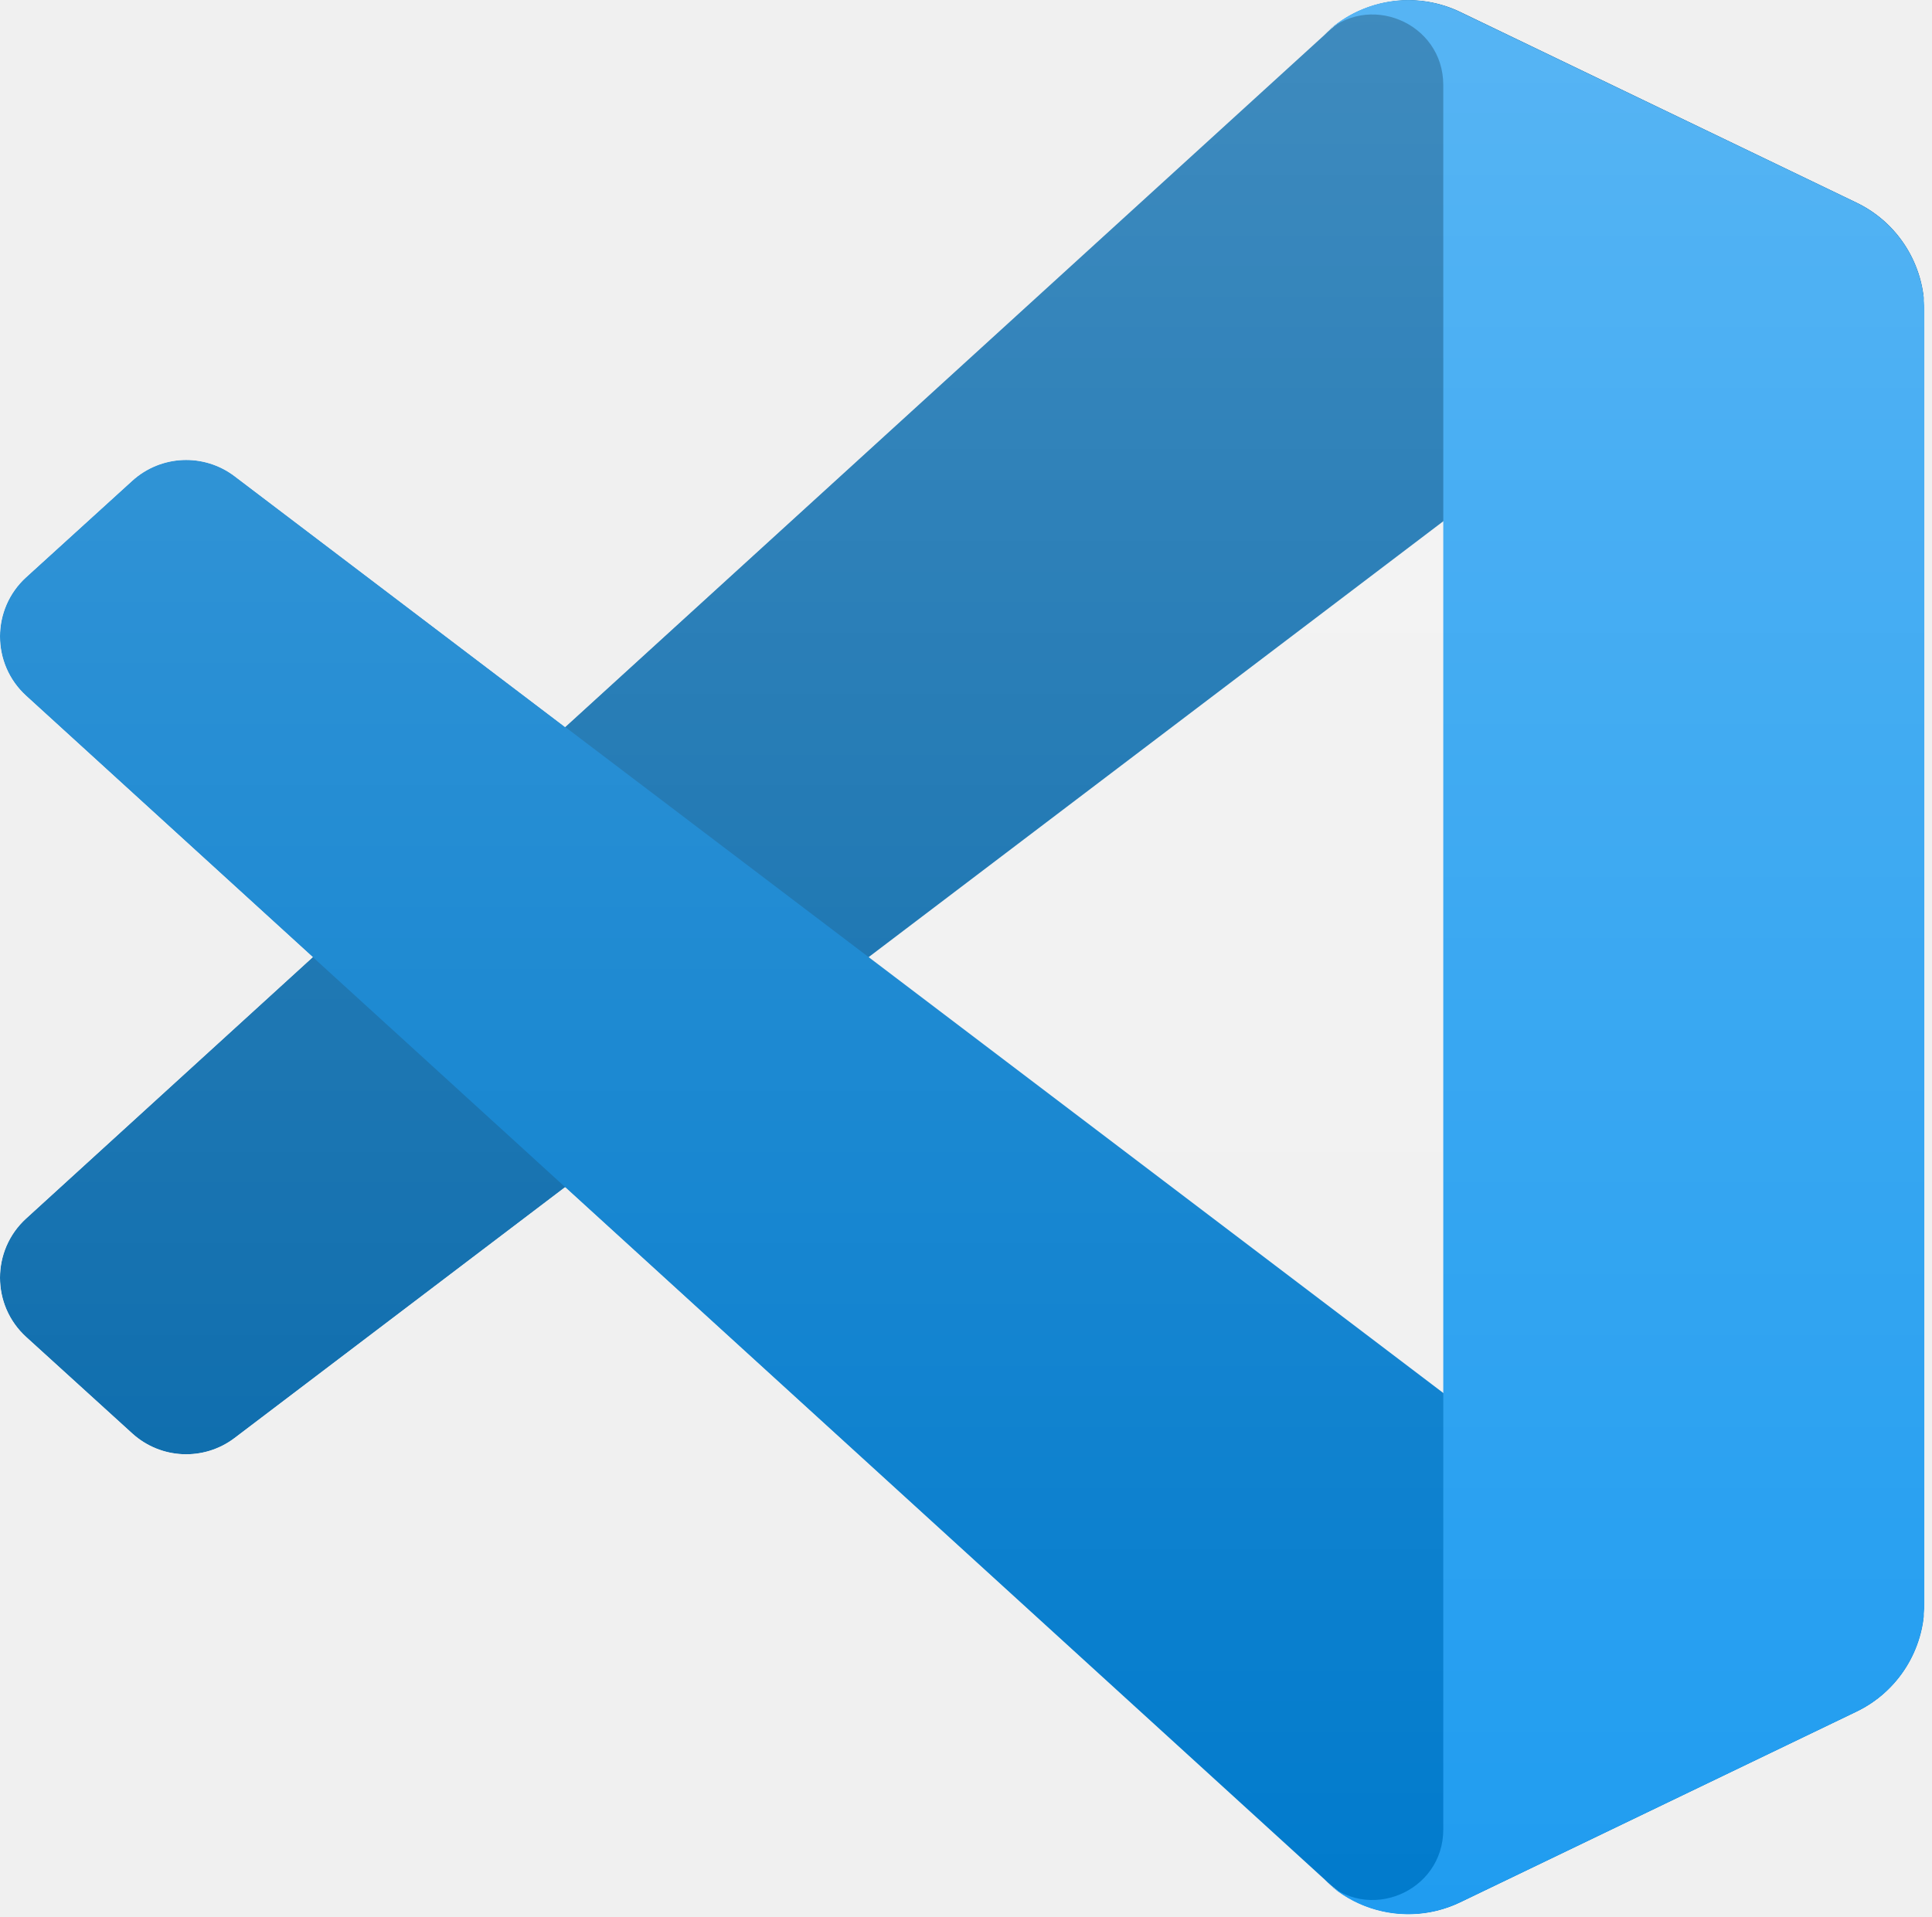
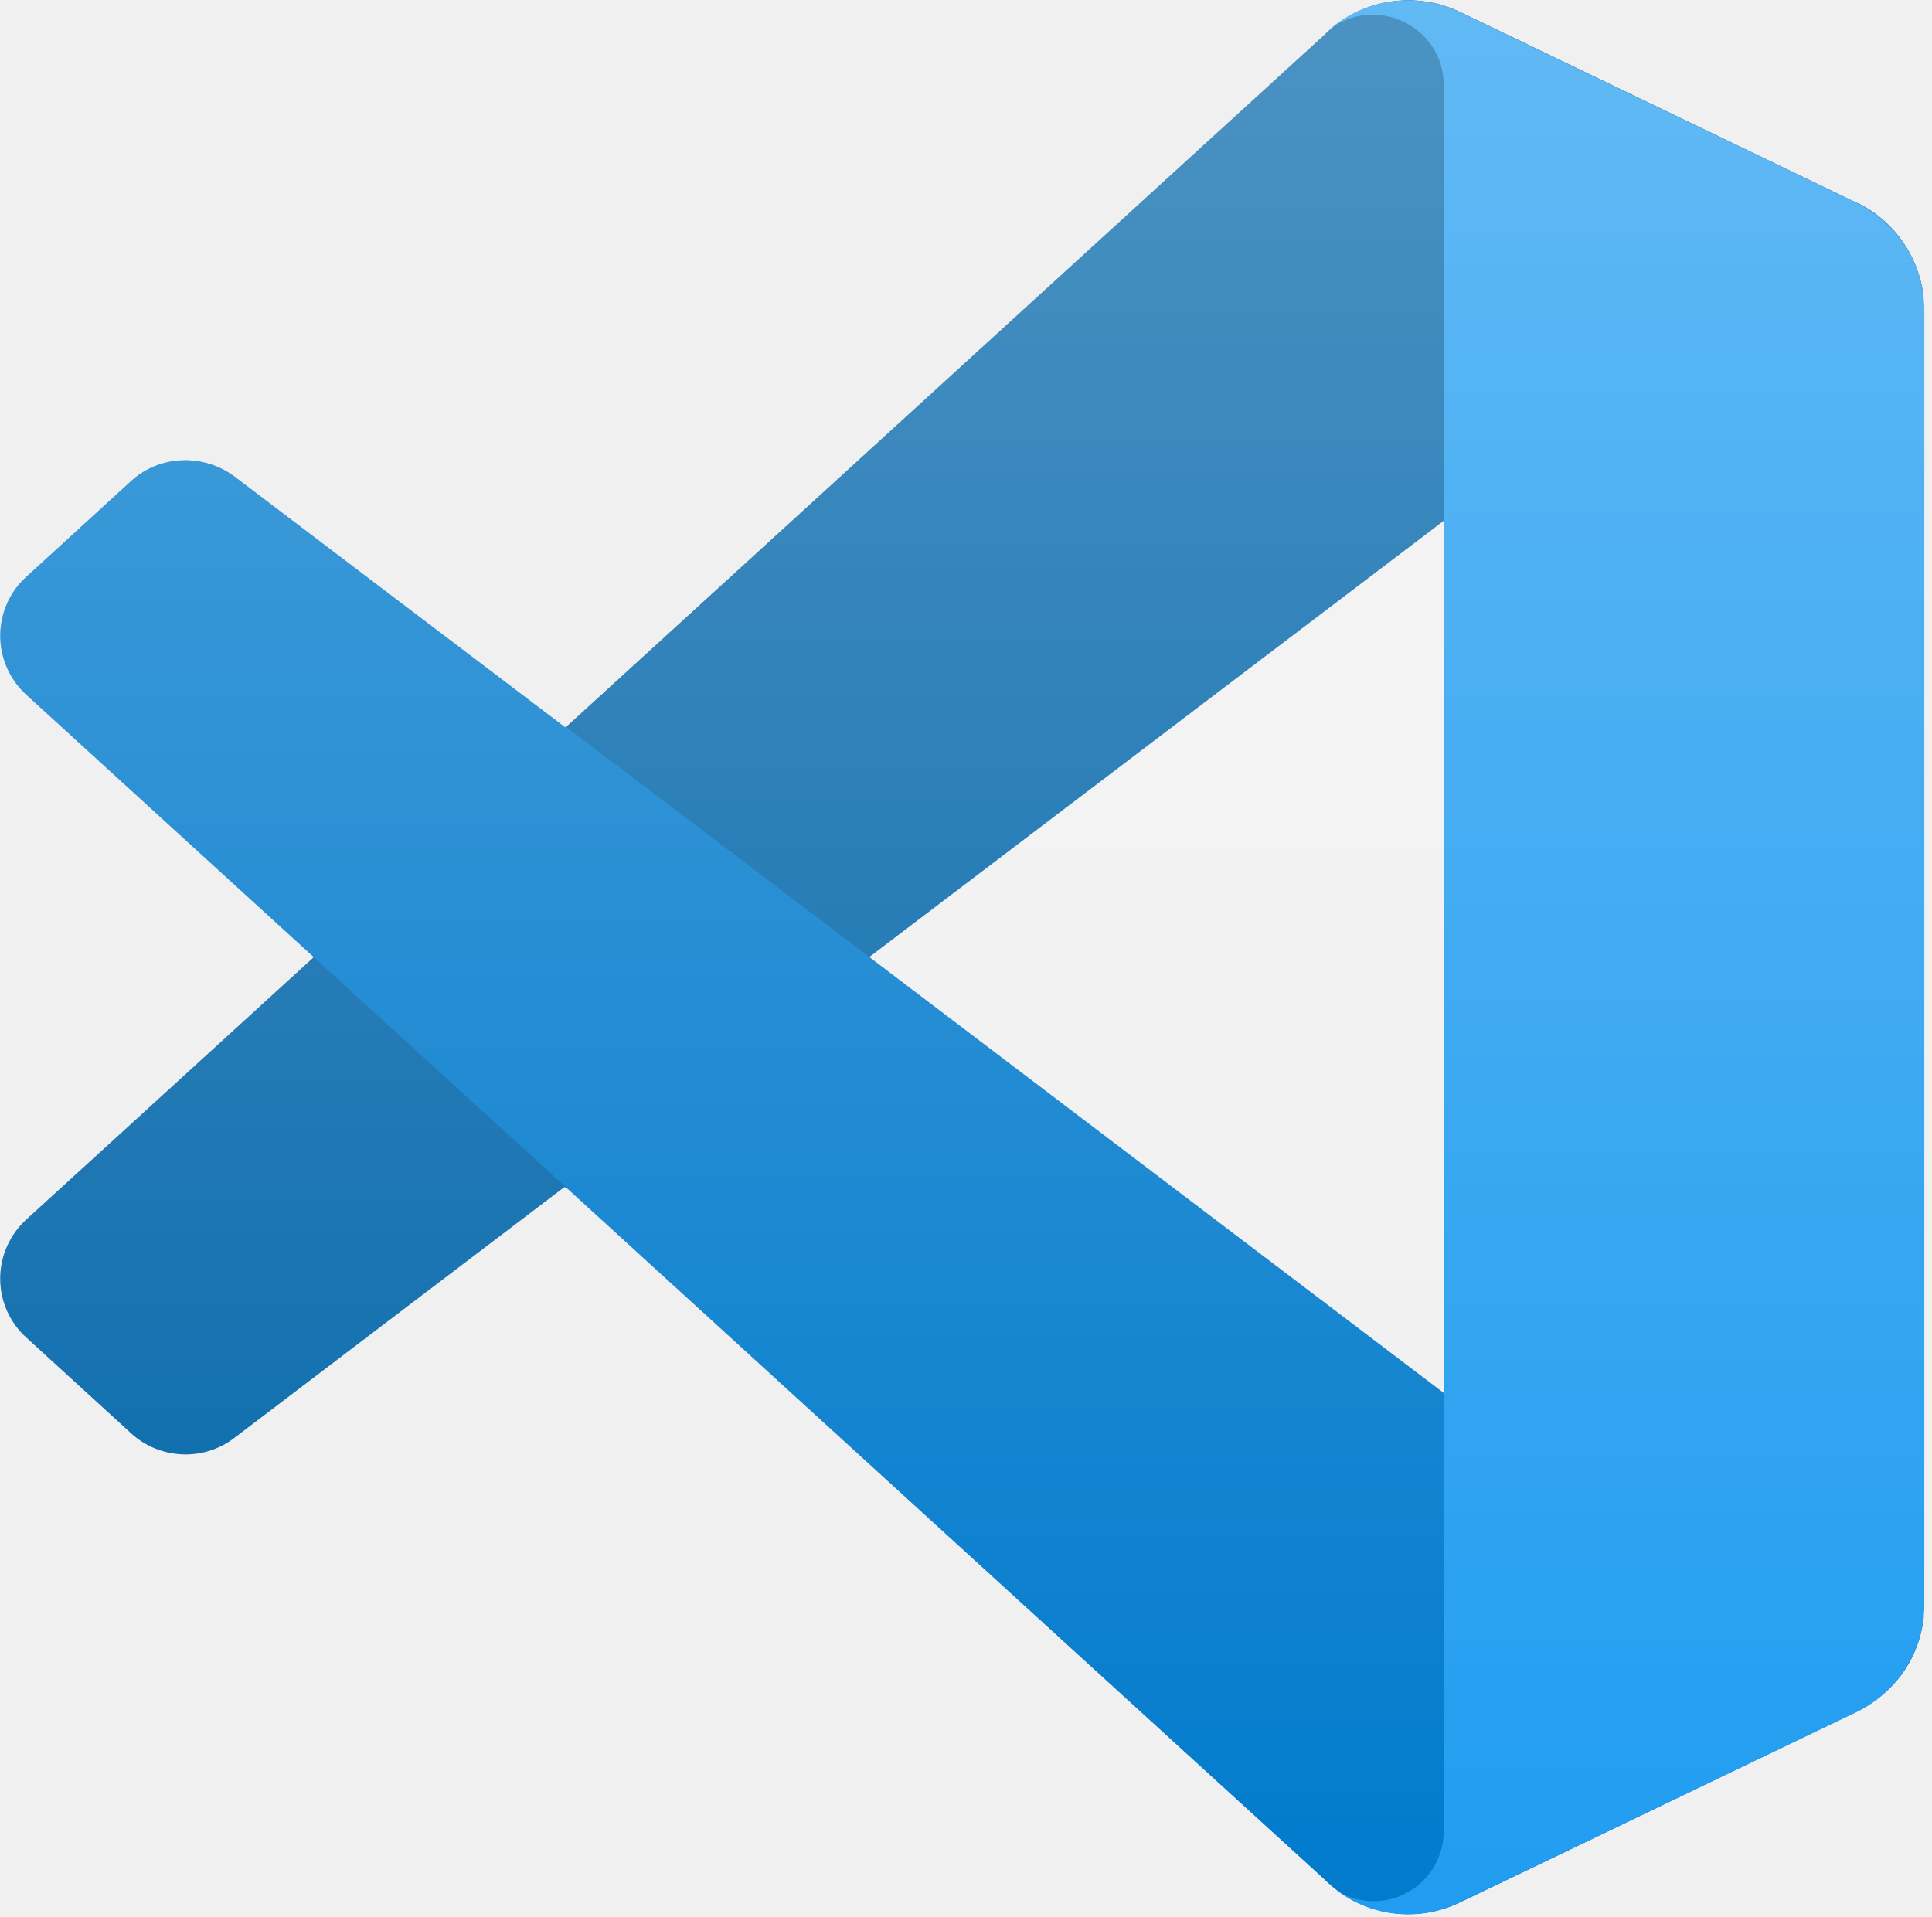
- <svg xmlns="http://www.w3.org/2000/svg" xmlns:xlink="http://www.w3.org/1999/xlink" viewBox="0 0 256 254" version="1.1">
+ <svg xmlns="http://www.w3.org/2000/svg" viewBox="0 0 256 254">
  <defs>
-     <path d="M180.828,252.605 C184.844,254.17 189.424,254.07 193.478,252.119 L245.979,226.857 C251.496,224.202 255.004,218.618 255.004,212.493 L255.004,41.197 C255.004,35.072 251.496,29.489 245.979,26.834 L193.478,1.571 C188.158,-0.989 181.931,-0.362 177.263,3.032 C176.595,3.517 175.96,4.059 175.364,4.655 L74.857,96.35 L31.078,63.118 C27.002,60.025 21.302,60.278 17.517,63.721 L3.476,76.494 C-1.154,80.705 -1.159,87.989 3.464,92.207 L41.431,126.845 L3.464,161.482 C-1.159,165.701 -1.154,172.984 3.476,177.196 L17.517,189.968 C21.302,193.411 27.002,193.665 31.078,190.572 L74.857,157.339 L175.364,249.034 C176.954,250.625 178.82,251.823 180.828,252.605 Z M191.292,68.956 L115.03,126.845 L191.292,184.733 L191.292,68.956 Z" id="path-1" />
-     <linearGradient x1="50%" y1="-3.91645412e-07%" x2="50%" y2="100%" id="linearGradient-3">
-       <stop stop-color="#FFFFFF" offset="0%" />
-       <stop stop-color="#FFFFFF" stop-opacity="0" offset="100%" />
+     <linearGradient id="c" x1="50%" x2="50%" y1="0%" y2="100%">
+       <stop offset="0%" stop-color="#FFF" />
+       <stop offset="100%" stop-color="#FFF" stop-opacity="0" />
    </linearGradient>
+     <path id="a" d="M180.8 252.6c4 1.6 8.6 1.5 12.7-.5L246 227a16 16 0 0 0 9-14.4V41.2a16 16 0 0 0-9-14.4L193.5 1.6a16 16 0 0 0-18.1 3L74.9 96.4 31 63.1c-4.1-3-9.8-2.8-13.6.6l-14 12.8a10.6 10.6 0 0 0 0 15.7l38 34.6-38 34.7a10.6 10.6 0 0 0 0 15.7l14 12.8c3.8 3.4 9.5 3.7 13.6.6l43.8-33.3L175.4 249q2.4 2.4 5.4 3.6M191.3 69 115 126.8l76.3 58z" />
  </defs>
-   <g>
-     <mask id="mask-2" fill="white">
-       <use xlink:href="#path-1" />
-     </mask>
-     <g />
-     <path d="M246.135,26.873 L193.593,1.575 C187.512,-1.353 180.243,-0.118 175.47,4.655 L3.466,161.482 C-1.16,165.701 -1.155,172.984 3.478,177.196 L17.528,189.968 C21.315,193.411 27.019,193.665 31.097,190.572 L238.229,33.436 C245.178,28.165 255.159,33.121 255.159,41.843 L255.159,41.233 C255.159,35.111 251.651,29.529 246.135,26.873 Z" fill="#0065A9" fill-rule="nonzero" mask="url(#mask-2)" />
-     <path d="M246.135,226.816 L193.593,252.114 C187.512,255.042 180.243,253.807 175.47,249.034 L3.466,92.207 C-1.16,87.989 -1.155,80.705 3.478,76.494 L17.528,63.721 C21.315,60.278 27.019,60.024 31.097,63.118 L238.229,220.253 C245.178,225.524 255.159,220.568 255.159,211.845 L255.159,212.456 C255.159,218.578 251.651,224.159 246.135,226.816 Z" fill="#007ACC" fill-rule="nonzero" mask="url(#mask-2)" />
-     <path d="M193.428,252.134 C187.345,255.06 180.076,253.824 175.303,249.051 C181.184,254.932 191.241,250.766 191.241,242.448 L191.241,11.273 C191.241,2.955 181.184,-1.21 175.303,4.671 C180.076,-0.102 187.345,-1.339 193.428,1.587 L245.961,26.85 C251.482,29.505 254.992,35.088 254.992,41.213 L254.992,212.509 C254.992,218.634 251.482,224.218 245.961,226.872 L193.428,252.134 Z" fill="#1F9CF0" fill-rule="nonzero" mask="url(#mask-2)" />
-     <path d="M180.828,252.605 C184.844,254.169 189.424,254.07 193.477,252.119 L245.978,226.856 C251.496,224.201 255.004,218.618 255.004,212.493 L255.004,41.197 C255.004,35.072 251.496,29.488 245.979,26.834 L193.477,1.571 C188.158,-0.989 181.932,-0.362 177.262,3.032 C176.595,3.517 175.96,4.059 175.363,4.655 L74.857,96.35 L31.078,63.118 C27.002,60.024 21.302,60.278 17.517,63.721 L3.476,76.494 C-1.154,80.705 -1.159,87.989 3.464,92.207 L41.431,126.845 L3.464,161.482 C-1.159,165.701 -1.154,172.984 3.476,177.196 L17.517,189.968 C21.302,193.411 27.002,193.665 31.078,190.572 L74.857,157.339 L175.363,249.034 C176.953,250.625 178.821,251.823 180.828,252.605 Z M191.292,68.956 L115.03,126.845 L191.292,184.733 L191.292,68.956 Z" fill-opacity="0.25" fill="url(#linearGradient-3)" mask="url(#mask-2)" />
-   </g>
+   <mask id="b" fill="#fff">
+     <use href="#a" />
+   </mask>
+   <path fill="#0065A9" d="M246.1 26.9 193.6 1.6c-6-3-13.4-1.7-18.1 3L3.5 161.6a10.6 10.6 0 0 0 0 15.7l14 12.8c3.8 3.4 9.5 3.7 13.6.6L238.2 33.4c7-5.2 17-.3 17 8.4v-.6a16 16 0 0 0-9-14.3" mask="url(#b)" />
+   <path fill="#007ACC" d="m246.1 226.8-52.5 25.3c-6 3-13.4 1.7-18.1-3L3.5 92.1a10.6 10.6 0 0 1 0-15.7l14-12.8c3.8-3.4 9.5-3.7 13.6-.6l207.1 157.2c7 5.2 17 .3 17-8.5v.7a16 16 0 0 1-9 14.3" mask="url(#b)" />
+   <path fill="#1F9CF0" d="M193.4 252.1c-6 3-13.3 1.7-18.1-3a9.3 9.3 0 0 0 16-6.7V11.3c0-8.3-10.1-12.5-16-6.6 4.8-4.8 12-6 18.1-3.1L246 26.9a16 16 0 0 1 9 14.3v171.3a16 16 0 0 1-9 14.4z" mask="url(#b)" />
+   <path fill="url(#c)" fill-opacity=".3" d="M180.8 252.6c4 1.6 8.6 1.5 12.7-.5L246 227a16 16 0 0 0 9-14.4V41.2a16 16 0 0 0-9-14.4L193.5 1.6a16 16 0 0 0-18.1 3L74.9 96.4 31 63.1c-4.1-3-9.8-2.8-13.6.6l-14 12.8a10.6 10.6 0 0 0 0 15.7l38 34.6-38 34.7a10.6 10.6 0 0 0 0 15.7l14 12.8c3.8 3.4 9.5 3.7 13.6.6l43.8-33.3L175.4 249q2.4 2.4 5.4 3.6M191.3 69 115 126.8l76.3 58z" mask="url(#b)" />
</svg>
